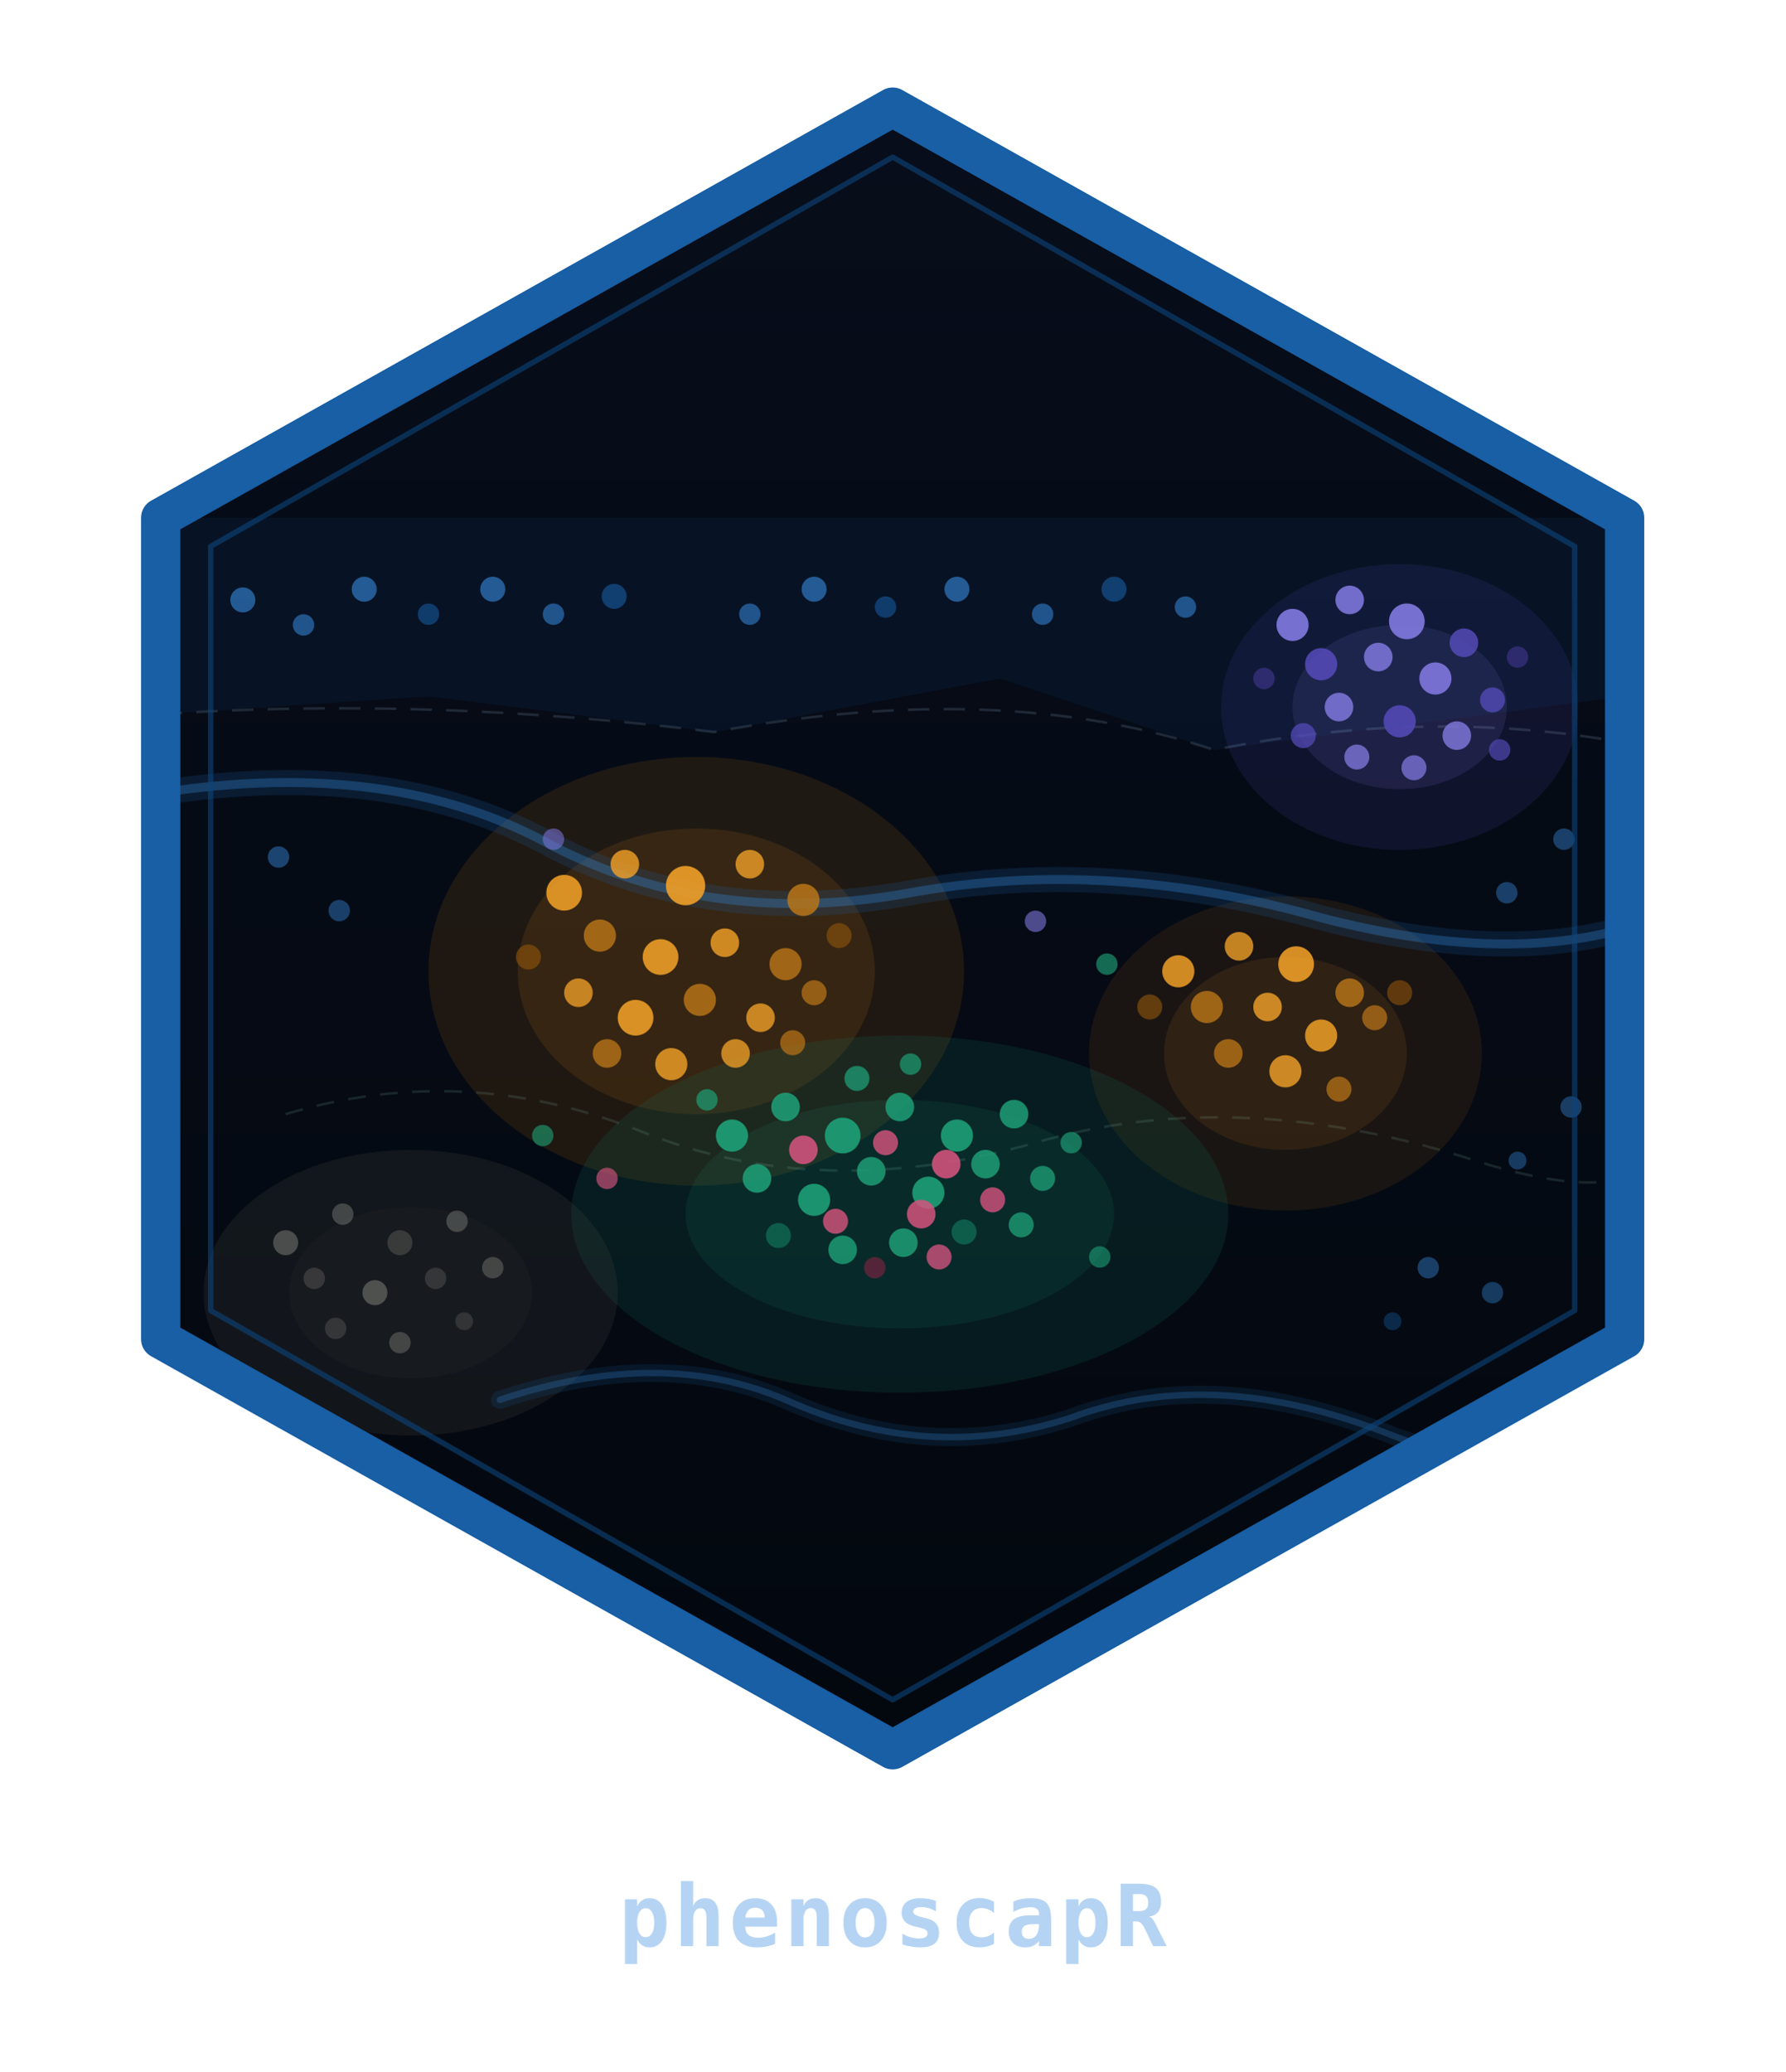
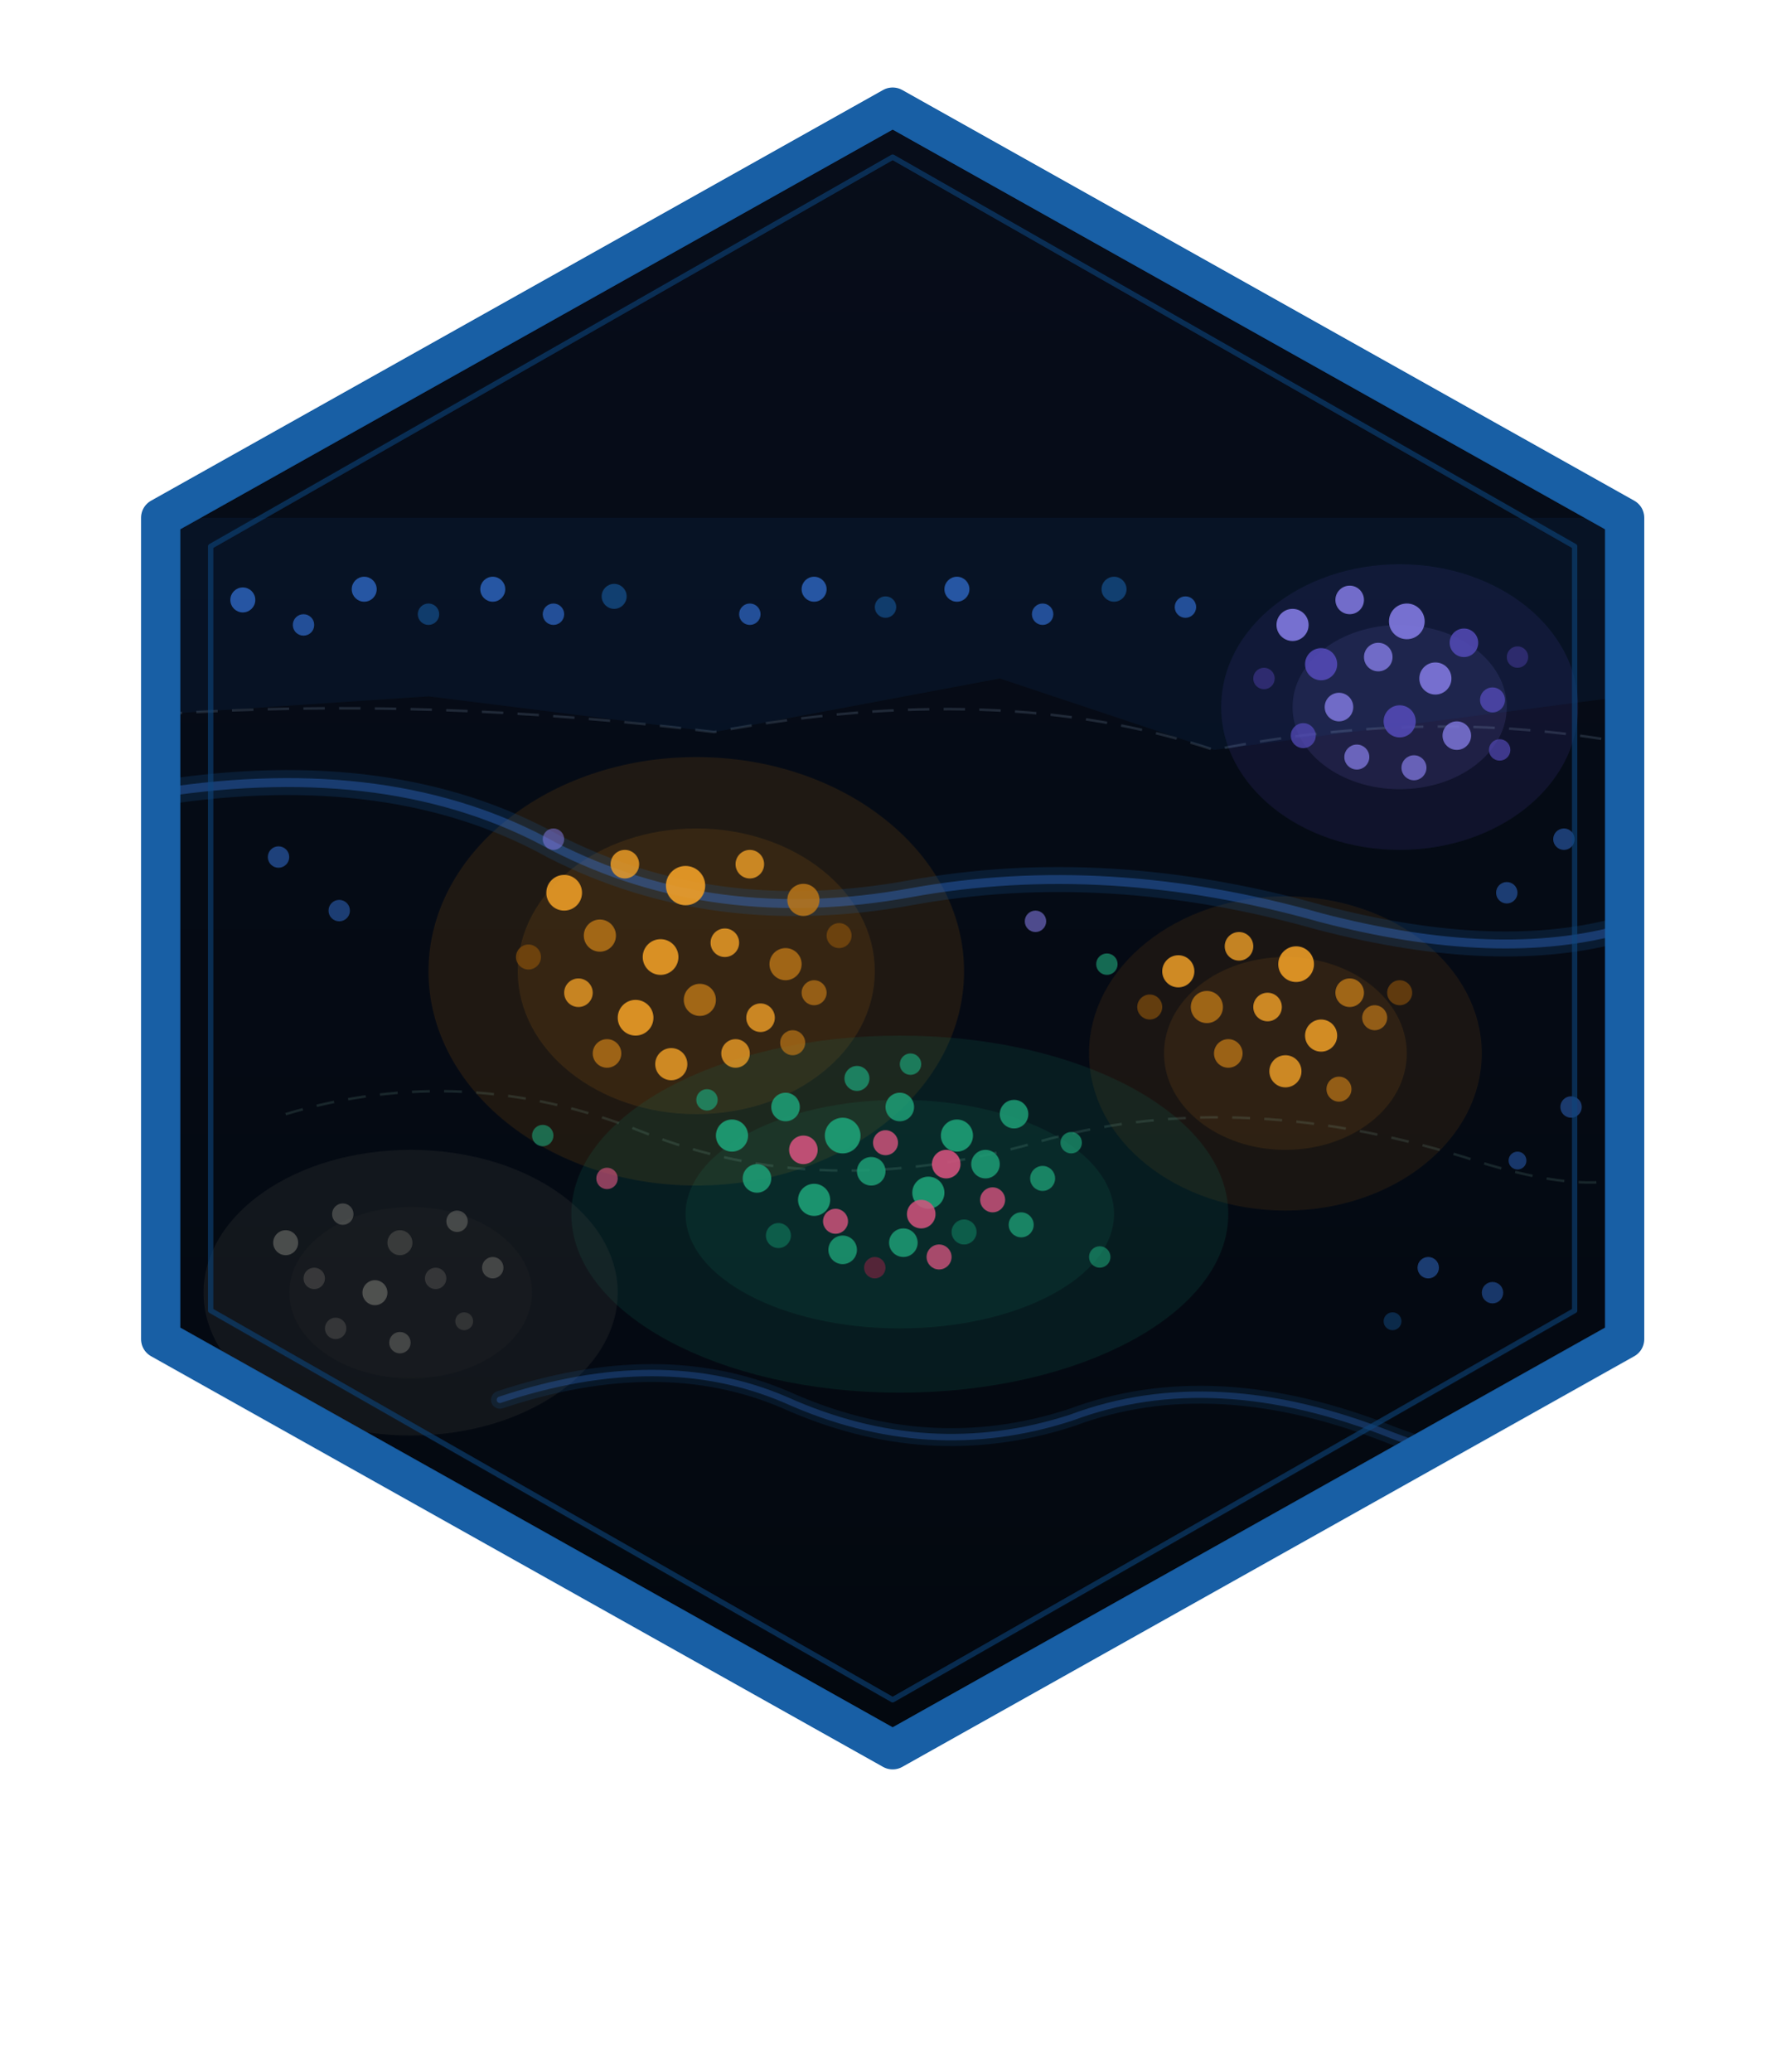
<svg xmlns="http://www.w3.org/2000/svg" width="500" height="580" viewBox="0 0 500 580">
  <defs>
    <linearGradient id="bg3" x1="0" y1="0" x2="0" y2="1">
      <stop offset="0%" stop-color="#070d1a" />
      <stop offset="100%" stop-color="#03080f" />
    </linearGradient>
    <clipPath id="hex3">
      <polygon points="250,30 455,145 455,375 250,490 45,375 45,145" />
    </clipPath>
  </defs>
  <polygon points="250,30 455,145 455,375 250,490 45,375 45,145" fill="url(#bg3)" />
  <g clip-path="url(#hex3)">
    <ellipse cx="195" cy="272" rx="75" ry="60" fill="#854F0B" opacity="0.2" />
    <ellipse cx="195" cy="272" rx="50" ry="40" fill="#BA7517" opacity="0.15" />
    <ellipse cx="360" cy="295" rx="55" ry="44" fill="#854F0B" opacity="0.17" />
    <ellipse cx="360" cy="295" rx="34" ry="27" fill="#BA7517" opacity="0.13" />
    <ellipse cx="252" cy="340" rx="92" ry="50" fill="#0F6E56" opacity="0.18" />
    <ellipse cx="252" cy="340" rx="60" ry="32" fill="#1D9E75" opacity="0.11" />
    <ellipse cx="392" cy="198" rx="50" ry="40" fill="#3C3489" opacity="0.2" />
    <ellipse cx="392" cy="198" rx="30" ry="23" fill="#7F77DD" opacity="0.14" />
    <ellipse cx="115" cy="362" rx="58" ry="40" fill="#444441" opacity="0.22" />
    <ellipse cx="115" cy="362" rx="34" ry="24" fill="#2C2C2A" opacity="0.18" />
    <polygon points="45,145 455,145 455,195 340,210 280,190 200,205 120,195 45,200" fill="#0C447C" opacity="0.14" />
    <path d="M45,222 Q110,212 155,237 Q200,260 255,250 Q310,240 370,257 Q420,270 455,260" fill="none" stroke="#185FA5" stroke-width="7" opacity="0.2" stroke-linecap="round" />
-     <path d="M45,222 Q110,212 155,237 Q200,260 255,250 Q310,240 370,257 Q420,270 455,260" fill="none" stroke="#378ADD" stroke-width="2.5" opacity="0.32" stroke-linecap="round" />
+     <path d="M45,222 Q110,212 155,237 Q200,260 255,250 Q310,240 370,257 Q420,270 455,260" fill="none" stroke="#3B82F6" stroke-width="2.5" opacity="0.32" stroke-linecap="round" />
    <path d="M140,392 Q185,377 220,392 Q260,410 300,397 Q340,382 390,402 Q430,417 455,407" fill="none" stroke="#185FA5" stroke-width="5" opacity="0.16" stroke-linecap="round" />
-     <path d="M140,392 Q185,377 220,392 Q260,410 300,397 Q340,382 390,402 Q430,417 455,407" fill="none" stroke="#378ADD" stroke-width="1.8" opacity="0.25" stroke-linecap="round" />
+     <path d="M140,392 Q185,377 220,392 Q260,410 300,397 Q340,382 390,402 Q430,417 455,407" fill="none" stroke="#3B82F6" stroke-width="1.8" opacity="0.25" stroke-linecap="round" />
    <path d="M45,200 Q120,195 200,205 Q280,190 340,210 Q400,198 455,208" fill="none" stroke="#B5D4F4" stroke-width="0.7" opacity="0.15" stroke-dasharray="6 4" />
    <path d="M80,312 Q130,297 180,317 Q230,337 290,320 Q345,304 410,324 Q440,334 455,330" fill="none" stroke="#9FE1CB" stroke-width="0.7" opacity="0.13" stroke-dasharray="5 4" />
    <circle cx="158" cy="250" r="5" fill="#EF9F27" opacity="0.88" />
    <circle cx="175" cy="242" r="4" fill="#EF9F27" opacity="0.82" />
    <circle cx="192" cy="248" r="5.5" fill="#EF9F27" opacity="0.9" />
    <circle cx="210" cy="242" r="4" fill="#EF9F27" opacity="0.8" />
    <circle cx="225" cy="252" r="4.5" fill="#BA7517" opacity="0.85" />
    <circle cx="168" cy="262" r="4.5" fill="#BA7517" opacity="0.82" />
    <circle cx="185" cy="268" r="5" fill="#EF9F27" opacity="0.88" />
    <circle cx="203" cy="264" r="4" fill="#EF9F27" opacity="0.82" />
    <circle cx="220" cy="270" r="4.5" fill="#BA7517" opacity="0.8" />
    <circle cx="162" cy="278" r="4" fill="#EF9F27" opacity="0.78" />
    <circle cx="178" cy="285" r="5" fill="#EF9F27" opacity="0.88" />
    <circle cx="196" cy="280" r="4.5" fill="#BA7517" opacity="0.82" />
    <circle cx="213" cy="285" r="4" fill="#EF9F27" opacity="0.8" />
    <circle cx="228" cy="278" r="3.5" fill="#BA7517" opacity="0.72" />
    <circle cx="170" cy="295" r="4" fill="#BA7517" opacity="0.78" />
    <circle cx="188" cy="298" r="4.5" fill="#EF9F27" opacity="0.82" />
    <circle cx="206" cy="295" r="4" fill="#EF9F27" opacity="0.78" />
    <circle cx="222" cy="292" r="3.5" fill="#BA7517" opacity="0.7" />
    <circle cx="148" cy="268" r="3.5" fill="#854F0B" opacity="0.7" />
    <circle cx="235" cy="262" r="3.5" fill="#854F0B" opacity="0.68" />
    <circle cx="330" cy="272" r="4.5" fill="#EF9F27" opacity="0.85" />
    <circle cx="347" cy="265" r="4" fill="#EF9F27" opacity="0.8" />
    <circle cx="363" cy="270" r="5" fill="#EF9F27" opacity="0.88" />
    <circle cx="378" cy="278" r="4" fill="#BA7517" opacity="0.82" />
    <circle cx="338" cy="282" r="4.5" fill="#BA7517" opacity="0.8" />
    <circle cx="355" cy="282" r="4" fill="#EF9F27" opacity="0.82" />
    <circle cx="370" cy="290" r="4.5" fill="#EF9F27" opacity="0.85" />
    <circle cx="385" cy="285" r="3.5" fill="#BA7517" opacity="0.72" />
    <circle cx="344" cy="295" r="4" fill="#BA7517" opacity="0.78" />
    <circle cx="360" cy="300" r="4.5" fill="#EF9F27" opacity="0.82" />
    <circle cx="375" cy="305" r="3.5" fill="#BA7517" opacity="0.72" />
    <circle cx="322" cy="282" r="3.5" fill="#854F0B" opacity="0.68" />
    <circle cx="392" cy="278" r="3.5" fill="#854F0B" opacity="0.65" />
    <circle cx="205" cy="318" r="4.5" fill="#1D9E75" opacity="0.92" />
    <circle cx="220" cy="310" r="4" fill="#1D9E75" opacity="0.88" />
    <circle cx="236" cy="318" r="5" fill="#1D9E75" opacity="0.92" />
    <circle cx="252" cy="310" r="4" fill="#1D9E75" opacity="0.85" />
    <circle cx="268" cy="318" r="4.5" fill="#1D9E75" opacity="0.9" />
    <circle cx="284" cy="312" r="4" fill="#1D9E75" opacity="0.85" />
    <circle cx="212" cy="330" r="4" fill="#1D9E75" opacity="0.88" />
    <circle cx="228" cy="336" r="4.5" fill="#1D9E75" opacity="0.9" />
    <circle cx="244" cy="328" r="4" fill="#1D9E75" opacity="0.85" />
    <circle cx="260" cy="334" r="4.5" fill="#1D9E75" opacity="0.9" />
    <circle cx="276" cy="326" r="4" fill="#1D9E75" opacity="0.85" />
    <circle cx="292" cy="330" r="3.5" fill="#1D9E75" opacity="0.78" />
    <circle cx="218" cy="346" r="3.5" fill="#0F6E56" opacity="0.75" />
    <circle cx="236" cy="350" r="4" fill="#1D9E75" opacity="0.82" />
    <circle cx="253" cy="348" r="4" fill="#1D9E75" opacity="0.85" />
    <circle cx="270" cy="345" r="3.5" fill="#0F6E56" opacity="0.75" />
    <circle cx="286" cy="343" r="3.5" fill="#1D9E75" opacity="0.78" />
    <circle cx="240" cy="302" r="3.5" fill="#1D9E75" opacity="0.75" />
    <circle cx="255" cy="298" r="3" fill="#1D9E75" opacity="0.7" />
    <circle cx="198" cy="308" r="3" fill="#1D9E75" opacity="0.7" />
    <circle cx="300" cy="320" r="3" fill="#1D9E75" opacity="0.68" />
    <circle cx="225" cy="322" r="4" fill="#D4537E" opacity="0.88" />
    <circle cx="248" cy="320" r="3.5" fill="#D4537E" opacity="0.82" />
    <circle cx="265" cy="326" r="4" fill="#D4537E" opacity="0.88" />
    <circle cx="234" cy="342" r="3.5" fill="#D4537E" opacity="0.82" />
    <circle cx="258" cy="340" r="4" fill="#D4537E" opacity="0.85" />
    <circle cx="278" cy="336" r="3.5" fill="#D4537E" opacity="0.8" />
    <circle cx="245" cy="355" r="3" fill="#72243E" opacity="0.72" />
    <circle cx="263" cy="352" r="3.5" fill="#D4537E" opacity="0.78" />
    <circle cx="362" cy="175" r="4.5" fill="#7F77DD" opacity="0.92" />
    <circle cx="378" cy="168" r="4" fill="#7F77DD" opacity="0.88" />
    <circle cx="394" cy="174" r="5" fill="#7F77DD" opacity="0.92" />
    <circle cx="410" cy="180" r="4" fill="#534AB7" opacity="0.85" />
    <circle cx="370" cy="186" r="4.5" fill="#534AB7" opacity="0.88" />
    <circle cx="386" cy="184" r="4" fill="#7F77DD" opacity="0.85" />
    <circle cx="402" cy="190" r="4.5" fill="#7F77DD" opacity="0.9" />
    <circle cx="418" cy="196" r="3.5" fill="#534AB7" opacity="0.78" />
    <circle cx="375" cy="198" r="4" fill="#7F77DD" opacity="0.85" />
    <circle cx="392" cy="202" r="4.5" fill="#534AB7" opacity="0.88" />
    <circle cx="408" cy="206" r="4" fill="#7F77DD" opacity="0.82" />
    <circle cx="365" cy="206" r="3.5" fill="#534AB7" opacity="0.75" />
    <circle cx="420" cy="210" r="3" fill="#534AB7" opacity="0.68" />
    <circle cx="380" cy="212" r="3.5" fill="#7F77DD" opacity="0.78" />
    <circle cx="396" cy="215" r="3.5" fill="#7F77DD" opacity="0.75" />
    <circle cx="354" cy="190" r="3" fill="#3C3489" opacity="0.68" />
    <circle cx="425" cy="184" r="3" fill="#3C3489" opacity="0.65" />
-     <circle cx="68" cy="168" r="3.5" fill="#378ADD" opacity="0.6" />
-     <circle cx="85" cy="175" r="3" fill="#378ADD" opacity="0.55" />
-     <circle cx="102" cy="165" r="3.5" fill="#378ADD" opacity="0.6" />
+     <circle cx="68" cy="168" r="3.5" fill="#3B82F6" opacity="0.6" />
+     <circle cx="85" cy="175" r="3" fill="#3B82F6" opacity="0.55" />
+     <circle cx="102" cy="165" r="3.5" fill="#3B82F6" opacity="0.6" />
    <circle cx="120" cy="172" r="3" fill="#185FA5" opacity="0.55" />
-     <circle cx="138" cy="165" r="3.5" fill="#378ADD" opacity="0.6" />
-     <circle cx="155" cy="172" r="3" fill="#378ADD" opacity="0.55" />
+     <circle cx="138" cy="165" r="3.5" fill="#3B82F6" opacity="0.6" />
+     <circle cx="155" cy="172" r="3" fill="#3B82F6" opacity="0.55" />
    <circle cx="172" cy="167" r="3.5" fill="#185FA5" opacity="0.58" />
-     <circle cx="210" cy="172" r="3" fill="#378ADD" opacity="0.55" />
-     <circle cx="228" cy="165" r="3.5" fill="#378ADD" opacity="0.6" />
+     <circle cx="210" cy="172" r="3" fill="#3B82F6" opacity="0.55" />
+     <circle cx="228" cy="165" r="3.5" fill="#3B82F6" opacity="0.6" />
    <circle cx="248" cy="170" r="3" fill="#185FA5" opacity="0.55" />
-     <circle cx="268" cy="165" r="3.5" fill="#378ADD" opacity="0.6" />
-     <circle cx="292" cy="172" r="3" fill="#378ADD" opacity="0.55" />
+     <circle cx="268" cy="165" r="3.5" fill="#3B82F6" opacity="0.6" />
+     <circle cx="292" cy="172" r="3" fill="#3B82F6" opacity="0.55" />
    <circle cx="312" cy="165" r="3.5" fill="#185FA5" opacity="0.58" />
-     <circle cx="332" cy="170" r="3" fill="#378ADD" opacity="0.55" />
-     <circle cx="78" cy="240" r="3" fill="#378ADD" opacity="0.45" />
-     <circle cx="95" cy="255" r="3" fill="#378ADD" opacity="0.42" />
-     <circle cx="422" cy="250" r="3" fill="#378ADD" opacity="0.42" />
-     <circle cx="438" cy="235" r="3" fill="#378ADD" opacity="0.42" />
-     <circle cx="440" cy="310" r="3" fill="#378ADD" opacity="0.4" />
-     <circle cx="425" cy="325" r="2.5" fill="#378ADD" opacity="0.38" />
+     <circle cx="332" cy="170" r="3" fill="#3B82F6" opacity="0.55" />
+     <circle cx="78" cy="240" r="3" fill="#3B82F6" opacity="0.45" />
+     <circle cx="95" cy="255" r="3" fill="#3B82F6" opacity="0.42" />
+     <circle cx="422" cy="250" r="3" fill="#3B82F6" opacity="0.42" />
+     <circle cx="438" cy="235" r="3" fill="#3B82F6" opacity="0.42" />
+     <circle cx="440" cy="310" r="3" fill="#3B82F6" opacity="0.4" />
+     <circle cx="425" cy="325" r="2.5" fill="#3B82F6" opacity="0.38" />
    <circle cx="80" cy="348" r="3.5" fill="#888780" opacity="0.48" />
    <circle cx="96" cy="340" r="3" fill="#888780" opacity="0.42" />
    <circle cx="112" cy="348" r="3.5" fill="#5F5E5A" opacity="0.48" />
    <circle cx="128" cy="342" r="3" fill="#888780" opacity="0.42" />
    <circle cx="88" cy="358" r="3" fill="#5F5E5A" opacity="0.45" />
    <circle cx="105" cy="362" r="3.5" fill="#888780" opacity="0.5" />
    <circle cx="122" cy="358" r="3" fill="#5F5E5A" opacity="0.42" />
    <circle cx="138" cy="355" r="3" fill="#888780" opacity="0.4" />
    <circle cx="94" cy="372" r="3" fill="#5F5E5A" opacity="0.42" />
    <circle cx="112" cy="376" r="3" fill="#888780" opacity="0.4" />
    <circle cx="130" cy="370" r="2.5" fill="#5F5E5A" opacity="0.38" />
-     <circle cx="400" cy="355" r="3" fill="#378ADD" opacity="0.42" />
-     <circle cx="418" cy="362" r="3" fill="#378ADD" opacity="0.38" />
+     <circle cx="400" cy="355" r="3" fill="#3B82F6" opacity="0.42" />
+     <circle cx="418" cy="362" r="3" fill="#3B82F6" opacity="0.38" />
    <circle cx="390" cy="370" r="2.5" fill="#185FA5" opacity="0.38" />
    <circle cx="310" cy="270" r="3" fill="#1D9E75" opacity="0.65" />
    <circle cx="152" cy="318" r="3" fill="#1D9E75" opacity="0.62" />
    <circle cx="170" cy="330" r="3" fill="#D4537E" opacity="0.65" />
    <circle cx="308" cy="352" r="3" fill="#1D9E75" opacity="0.6" />
    <circle cx="290" cy="258" r="3" fill="#7F77DD" opacity="0.6" />
    <circle cx="155" cy="235" r="3" fill="#7F77DD" opacity="0.55" />
    <line x1="68" y1="430" x2="118" y2="430" stroke="#B4B2A9" stroke-width="1.2" opacity="0.5" />
    <line x1="68" y1="426" x2="68" y2="434" stroke="#B4B2A9" stroke-width="1.2" opacity="0.5" />
    <line x1="118" y1="426" x2="118" y2="434" stroke="#B4B2A9" stroke-width="1.2" opacity="0.5" />
    <text font-family="monospace" font-size="9" fill="#888780" text-anchor="middle" x="93" y="444" opacity="0.7">100 μm</text>
    <circle cx="415" cy="432" r="14" fill="none" stroke="#444441" stroke-width="1" opacity="0.6" />
    <line x1="415" y1="422" x2="415" y2="418" stroke="#E24B4A" stroke-width="1.5" stroke-linecap="round" />
    <line x1="415" y1="436" x2="415" y2="446" stroke="#B4B2A9" stroke-width="1" stroke-linecap="round" opacity="0.5" />
    <line x1="405" y1="432" x2="401" y2="432" stroke="#B4B2A9" stroke-width="1" stroke-linecap="round" opacity="0.5" />
    <line x1="425" y1="432" x2="429" y2="432" stroke="#B4B2A9" stroke-width="1" stroke-linecap="round" opacity="0.5" />
    <text font-family="monospace" font-size="8" fill="#E24B4A" text-anchor="middle" x="415" y="415" opacity="0.85">N</text>
  </g>
  <polygon points="250,30 455,145 455,375 250,490 45,375 45,145" fill="none" stroke="#185FA5" stroke-width="11" stroke-linejoin="round" />
  <polygon points="250,44 441,153 441,367 250,476 59,367 59,153" fill="none" stroke="#0C447C" stroke-width="1.5" stroke-linejoin="round" opacity="0.6" />
-   <text font-family="monospace" font-weight="700" font-size="24" fill="#B5D4F4" text-anchor="middle" x="250" y="545" letter-spacing="1">phenoscapR</text>
</svg>
